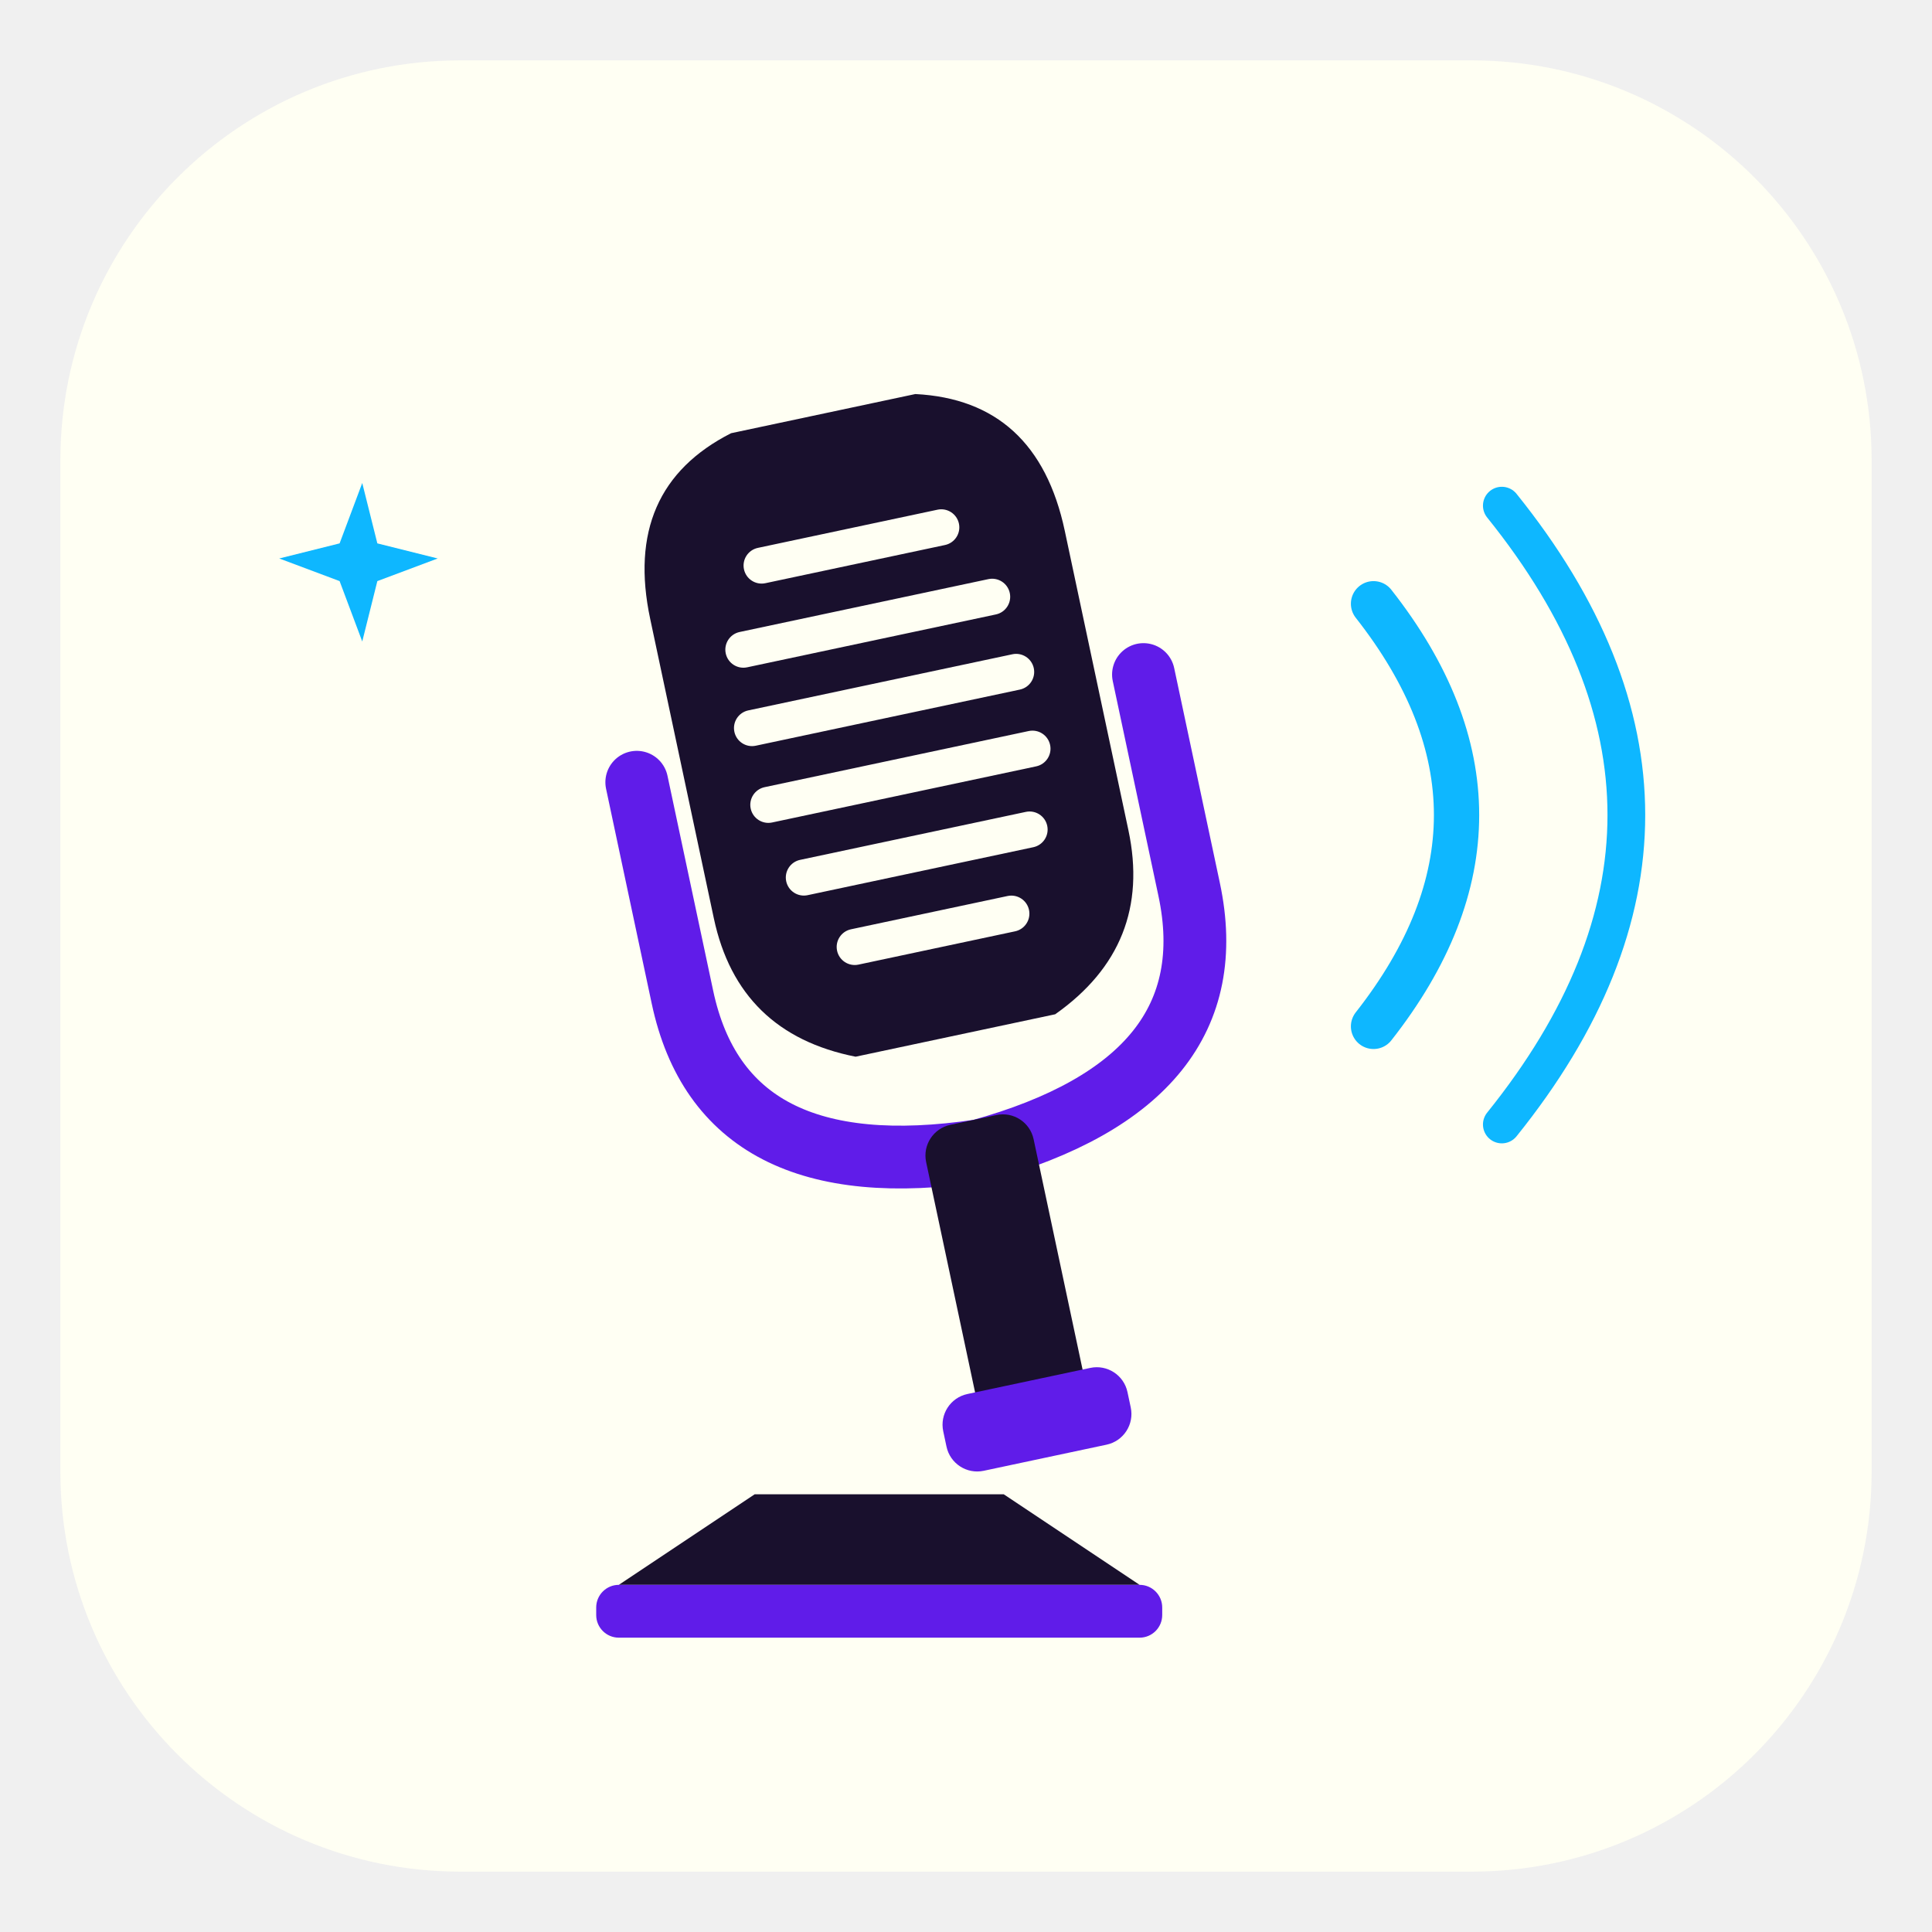
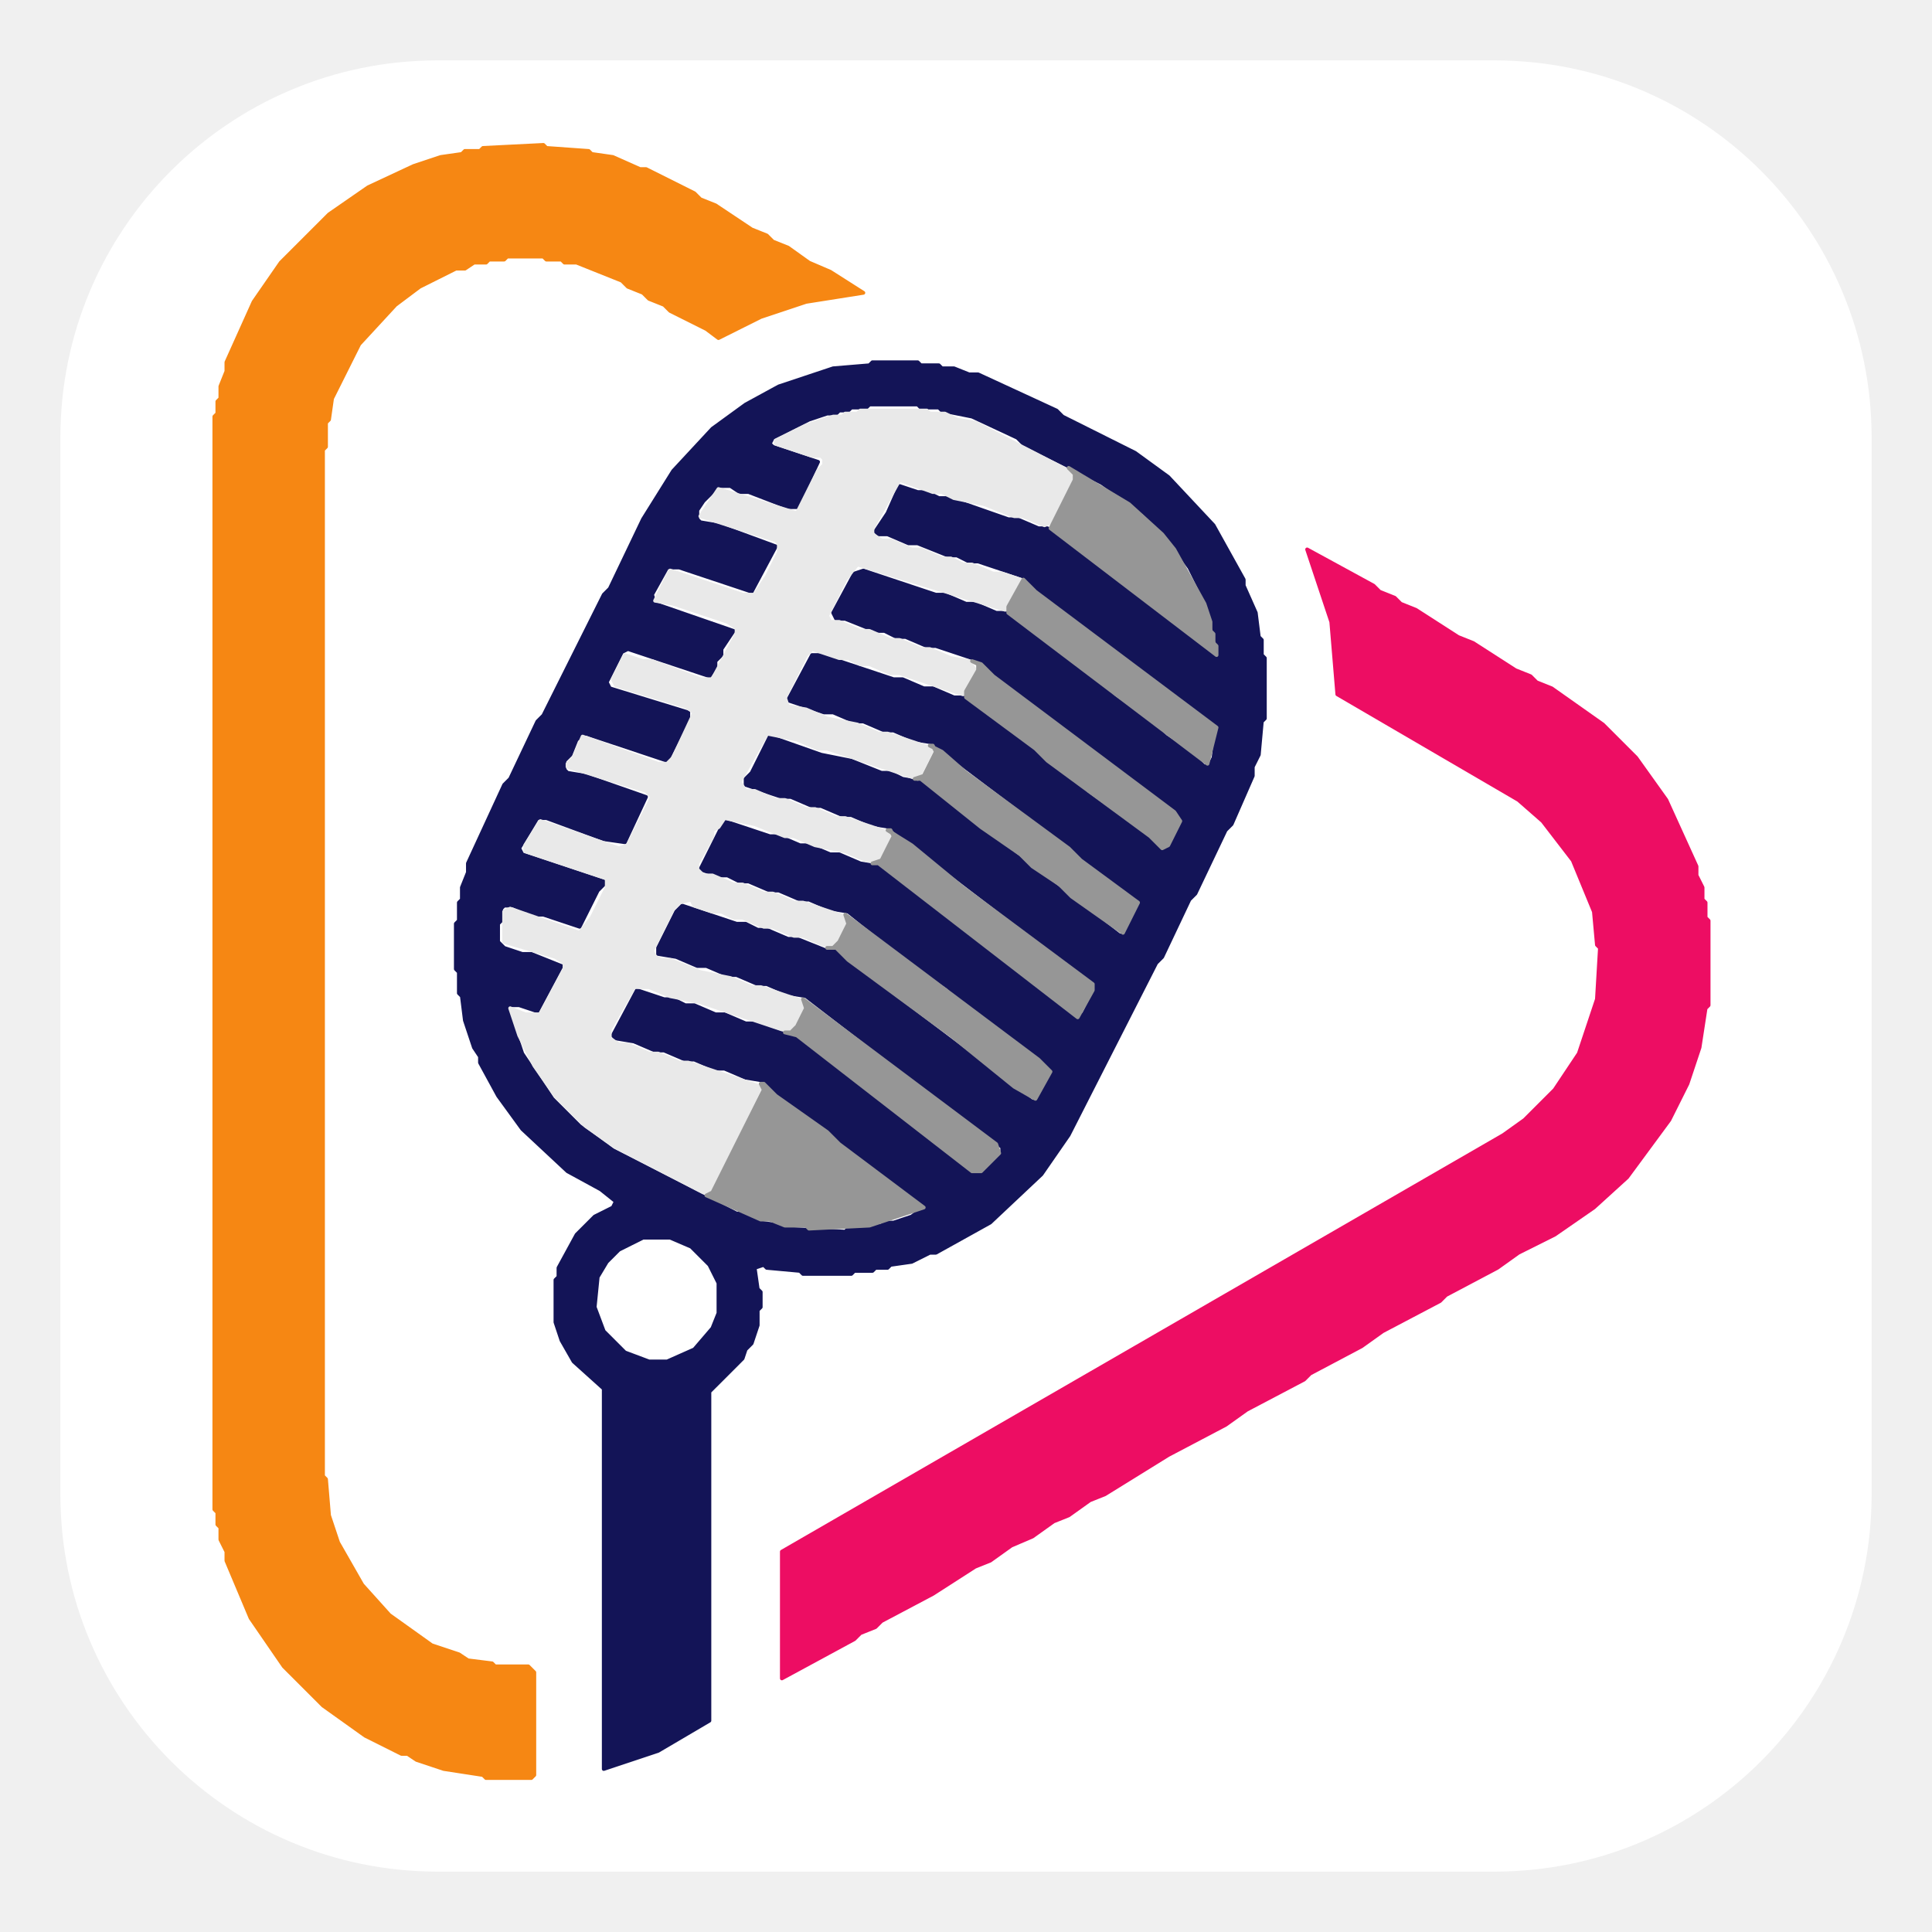
<svg xmlns="http://www.w3.org/2000/svg" viewBox="0 0 256 256" role="img">
-   <rect x="8" y="8" width="240" height="240" rx="53" fill="#FFFFF3" />
-   <g transform="translate(124 125) rotate(-12) scale(1.04)">
-     <path d="M-27 -48 Q-27 -65 -12 -69 L12 -69 Q27 -65 27 -48 L27 -9 Q27 6 13 12 L-13 12 Q-27 6 -27 -9 Z" fill="#19102D" />
-     <rect x="-14.0" y="-54" width="28" height="4.6" rx="2.3" fill="#FFFFF3" />
-     <rect x="-18.5" y="-44" width="37" height="4.6" rx="2.3" fill="#FFFFF3" />
-     <rect x="-19.5" y="-34" width="39" height="4.6" rx="2.3" fill="#FFFFF3" />
-     <rect x="-19.5" y="-24" width="39" height="4.6" rx="2.3" fill="#FFFFF3" />
-     <rect x="-17.0" y="-14" width="34" height="4.6" rx="2.3" fill="#FFFFF3" />
-     <rect x="-12.5" y="-4" width="25" height="4.6" rx="2.3" fill="#FFFFF3" />
-     <path d="M-33 -28 L-33 0 Q-33 25 0 27 Q33 25 33 0 L33 -28" fill="none" stroke="#601CE9" stroke-width="8" stroke-linecap="round" stroke-linejoin="round" />
-     <rect x="-7" y="23" width="14" height="43" rx="4" fill="#19102D" />
-     <rect x="-12" y="57" width="24" height="10" rx="4" fill="#601CE9" />
+   <rect x="8" y="8" width="240" height="240" rx="50" fill="#FFFFFF" />
+   <g transform="translate(-128 -86.8) scale(.4)">
+     <path fill="#131457" stroke="#131457" stroke-width="1.25" stroke-linejoin="round" paint-order="stroke fill" fill-rule="evenodd" d="M533,627 L542,627 L549,630 L555,636 L558,642 L558,652 L556,657 L550,664 L541,668 L535,668 L527,665 L520,658 L517,650 L518,640 L521,635 L525,631 Z M631,352 L632,353 L642,355 L657,362 L659,364 L685,377 L699,387 L706,394 L714,405 L720,417 L724,433 L722,434 L667,392 L664,392 L657,389 L654,389 L634,382 L631,382 L627,380 L624,380 L618,378 L614,387 L610,393 L611,394 L614,394 L621,397 L624,397 L634,401 L637,401 L641,403 L644,403 L659,408 L663,412 L722,456 L724,459 L723,460 L722,468 L721,470 L719,471 L715,467 L706,461 L702,457 L689,448 L685,444 L653,420 L650,420 L643,417 L640,417 L633,414 L630,414 L606,406 L603,407 L596,420 L597,422 L600,422 L610,426 L613,426 L617,428 L620,428 L627,431 L630,431 L645,436 L649,440 L709,485 L712,489 L708,497 L705,499 L701,495 L680,480 L676,476 L639,448 L636,448 L629,445 L626,445 L619,442 L616,442 L592,434 L589,434 L581,449 L593,453 L596,453 L603,456 L606,456 L613,459 L616,459 L623,462 L629,463 L674,497 L678,501 L697,515 L697,518 L693,526 L691,527 L625,476 L619,475 L615,473 L612,473 L602,469 L592,467 L575,461 L569,473 L567,475 L567,477 L579,481 L582,481 L589,484 L592,484 L599,487 L602,487 L609,490 L615,491 L683,543 L683,545 L679,553 L676,554 L611,504 L605,503 L598,500 L595,500 L588,497 L585,497 L578,494 L575,494 L560,489 L552,505 L558,507 L561,507 L565,509 L568,509 L575,512 L578,512 L585,515 L588,515 L595,518 L601,519 L621,535 L634,544 L638,548 L651,557 L655,561 L664,567 L668,571 L667,576 L665,578 L664,581 L662,582 L601,536 L597,532 L594,532 L584,528 L581,528 L574,525 L571,525 L567,523 L564,523 L546,517 L544,519 L538,531 L538,533 L544,534 L551,537 L554,537 L561,540 L564,540 L571,543 L574,543 L581,546 L587,547 L652,597 L652,599 L645,606 L642,606 L584,561 L570,556 L567,556 L560,553 L557,553 L550,550 L547,550 L543,548 L540,548 L531,545 L523,560 L524,561 L530,562 L537,565 L540,565 L547,568 L550,568 L557,571 L560,571 L567,574 L573,575 L577,579 L594,591 L598,595 L626,616 L626,617 L622,620 L616,622 L613,622 L612,623 L609,623 L608,624 L601,624 L600,625 L580,624 L579,623 L572,622 L566,619 L564,619 L523,598 L512,590 L503,581 L493,566 L488,551 L489,550 L492,550 L498,552 L506,537 L496,533 L493,533 L487,531 L485,529 L485,523 L486,522 L486,518 L487,517 L490,517 L497,520 L500,520 L512,524 L518,512 L520,510 L520,509 L493,500 L492,498 L498,488 L501,488 L520,495 L527,496 L534,481 L514,474 L508,473 L507,472 L507,469 L509,467 L511,462 L514,460 L541,469 L548,455 L548,453 L522,445 L521,443 L526,433 L528,432 L555,441 L557,438 L557,436 L559,434 L559,432 L563,426 L537,417 L536,414 L541,405 L545,405 L569,413 L577,398 L558,391 L552,390 L551,389 L551,386 L553,383 L558,378 L562,378 L565,380 L568,380 L581,385 L584,385 L591,370 L576,365 L575,364 L576,362 L588,356 L594,354 L597,354 L598,353 L601,353 L602,352 L607,352 L608,351 L624,351 L625,352 Z M644,341 L641,341 L636,339 L632,339 L631,338 L625,338 L624,337 L609,337 L608,338 L596,339 L578,345 L567,351 L556,359 L543,373 L533,389 L522,412 L520,414 L500,454 L498,456 L489,475 L487,477 L475,503 L475,506 L473,511 L473,515 L472,516 L472,522 L471,523 L471,538 L472,539 L472,546 L473,547 L474,555 L477,564 L479,567 L479,569 L485,580 L493,591 L508,605 L519,611 L524,615 L523,617 L517,620 L511,626 L505,637 L505,640 L504,641 L504,655 L506,661 L510,668 L520,677 L520,803 L538,797 L555,787 L555,678 L566,667 L567,664 L569,662 L571,656 L571,651 L572,650 L572,645 L571,644 L570,637 L573,636 L574,637 L585,638 L586,639 L602,639 L603,638 L609,638 L610,637 L614,637 L615,636 L622,635 L628,632 L630,632 L648,622 L665,606 L674,593 L703,536 L705,534 L714,515 L716,513 L726,492 L728,490 L735,474 L735,471 L737,467 L738,456 L739,455 L739,435 L738,434 L738,429 L737,428 L736,420 L732,411 L732,409 L722,391 L707,375 L696,367 L672,355 L670,353 Z" />
+     <path fill="#E9E9E9" stroke="#E9E9E9" stroke-width="1.25" stroke-linejoin="round" paint-order="stroke fill" fill-rule="evenodd" d="M643,357 L637,356 L633,354 L628,354 L627,353 L605,353 L604,354 L600,354 L599,355 L596,355 L587,358 L577,363 L577,364 L589,368 L592,368 L593,369 L593,371 L591,373 L584,387 L558,379 L552,388 L577,396 L578,397 L578,400 L574,408 L570,414 L566,414 L542,406 L537,416 L543,417 L561,423 L564,425 L564,427 L556,442 L552,442 L536,436 L533,436 L527,434 L523,442 L524,444 L547,451 L550,453 L543,468 L541,470 L538,470 L513,461 L510,468 L508,470 L508,471 L534,479 L536,481 L528,497 L525,498 L499,489 L494,497 L494,499 L521,508 L521,511 L516,521 L512,526 L489,518 L487,519 L487,529 L504,534 L507,536 L507,538 L499,553 L494,553 L489,551 L492,560 L497,570 L504,580 L514,590 L524,597 L553,612 L555,612 L572,577 L548,569 L545,569 L538,566 L535,566 L528,563 L525,563 L522,561 L522,558 L530,544 L535,544 L542,547 L552,549 L579,558 L582,558 L587,549 L572,544 L569,544 L562,541 L552,539 L542,535 L539,535 L537,534 L536,532 L543,518 L545,516 L549,515 L550,517 L556,519 L559,519 L563,521 L566,521 L573,524 L576,524 L583,527 L586,527 L593,530 L596,530 L601,521 L586,516 L583,516 L576,513 L573,513 L566,510 L563,510 L556,507 L553,507 L551,505 L551,503 L556,494 L556,492 L558,491 L560,488 L570,490 L580,494 L583,494 L590,497 L600,499 L607,502 L611,502 L615,493 L600,488 L597,488 L590,485 L587,485 L580,482 L577,482 L570,479 L567,479 L565,476 L574,460 L584,462 L591,465 L594,465 L624,475 L629,465 L614,460 L611,460 L604,457 L594,455 L587,452 L581,451 L580,448 L587,434 L589,432 L598,435 L601,435 L605,437 L608,437 L615,440 L618,440 L639,447 L643,439 L641,436 L635,435 L628,432 L625,432 L618,429 L615,429 L608,426 L605,426 L598,423 L595,423 L594,421 L600,409 L604,404 L653,419 L658,409 L652,407 L649,407 L642,404 L639,404 L635,402 L632,402 L625,399 L622,399 L615,396 L612,396 L609,394 L609,392 L618,376 L629,380 L632,380 L636,382 L646,384 L656,388 L659,388 L666,391 L668,390 L676,374 Z" />
+     <path fill="#969696" stroke="#969696" stroke-width="1.25" stroke-linejoin="round" paint-order="stroke fill" fill-rule="evenodd" d="M554,613 L572,621 L575,621 L580,623 L587,623 L588,624 L608,623 L626,617 L598,596 L594,592 L577,580 L573,576 L572,576 L573,578 L556,612 Z M586,548 L587,551 L584,557 L582,559 L580,559 L584,560 L642,605 L645,605 L651,599 L650,596 Z M600,520 L601,523 L598,529 L596,531 L594,531 L597,531 L601,535 L635,560 L656,577 L663,581 L668,572 L664,568 Z M614,492 L615,492 L616,494 L612,502 L609,503 L611,503 L677,554 L682,545 L682,543 L639,511 L622,497 Z M628,464 L629,464 L630,466 L626,474 L623,475 L625,475 L645,491 L658,500 L662,504 L671,510 L675,514 L692,526 L697,516 L678,502 L674,498 L640,473 L632,466 Z M642,436 L644,437 L644,439 L640,446 L640,448 L663,465 L667,469 L701,494 L705,498 L707,497 L711,489 L709,486 L649,441 L645,437 Z M659,409 L654,418 L654,420 L720,470 L723,458 L663,413 Z M674,372 L676,374 L676,376 L668,392 L723,434 L723,431 L722,430 L722,427 L721,426 L721,423 L719,417 L709,399 L705,394 L694,384 Z" />
+     <path fill="#F68713" stroke="#F68713" stroke-width="1.25" stroke-linejoin="round" paint-order="stroke fill" fill-rule="evenodd" d="M500,265 L480,266 L479,267 L474,267 L473,268 L466,269 L457,272 L442,279 L429,288 L413,304 L404,317 L395,337 L395,340 L393,345 L393,349 L392,350 L392,354 L391,355 L391,717 L392,718 L392,722 L393,723 L393,727 L395,731 L395,734 L403,753 L414,769 L427,782 L441,792 L453,798 L455,798 L458,800 L467,803 L480,805 L481,806 L496,806 L497,805 L497,771 L495,769 L484,769 L483,768 L475,767 L472,765 L463,762 L449,752 L440,742 L432,728 L429,719 L428,707 L427,706 L427,366 L428,365 L428,357 L429,356 L430,349 L439,331 L451,318 L459,312 L471,306 L474,306 L477,304 L481,304 L482,303 L487,303 L488,302 L500,302 L501,303 L506,303 L507,304 L511,304 L526,310 L528,312 L533,314 L535,316 L540,318 L542,320 L554,326 L558,329 L572,322 L587,317 L606,314 L595,307 L588,304 L581,299 L576,297 L574,295 L569,293 L557,285 L552,283 L550,281 L534,273 L532,273 L523,269 L516,268 L515,267 L501,266 Z" />
+     <path fill="#ED0D63" stroke="#ED0D63" stroke-width="1.25" stroke-linejoin="round" paint-order="stroke fill" fill-rule="evenodd" d="M851,457 L834,445 L829,443 L827,441 L822,439 L808,430 L803,428 L789,419 L784,417 L782,415 L777,413 L775,411 L753,399 L761,423 L763,447 L823,482 L831,489 L841,502 L848,519 L849,530 L850,531 L849,548 L843,566 L835,578 L825,588 L818,593 L579,731 L579,773 L603,760 L605,758 L610,756 L612,754 L629,745 L643,736 L648,734 L655,729 L662,726 L669,721 L674,719 L681,714 L686,712 L707,699 L726,689 L733,684 L752,674 L754,672 L771,663 L778,658 L797,648 L799,646 L816,637 L823,632 L835,626 L848,617 L859,607 L873,588 L879,576 L883,564 L885,551 L886,550 L886,522 L885,521 L885,516 L884,515 L884,511 L882,507 L882,504 L872,482 L862,468 Z" />
  </g>
-   <path d="M100 198 L133 198 L151 210 L82 210 Z" fill="#19102D" />
-   <rect x="79" y="210" width="75" height="7" rx="3" fill="#601CE9" />
-   <path d="M182 80 Q204 108 182 136" fill="none" stroke="#0EB7FF" stroke-width="6" stroke-linecap="round" stroke-linejoin="round" />
-   <path d="M199 67 Q232 108 199 149" fill="none" stroke="#0EB7FF" stroke-width="5" stroke-linecap="round" stroke-linejoin="round" />
-   <path d="M48 64 L50 72 L58 74 L50 77 L48 85 L45 77 L37 74 L45 72 Z" fill="#0EB7FF" />
</svg>
